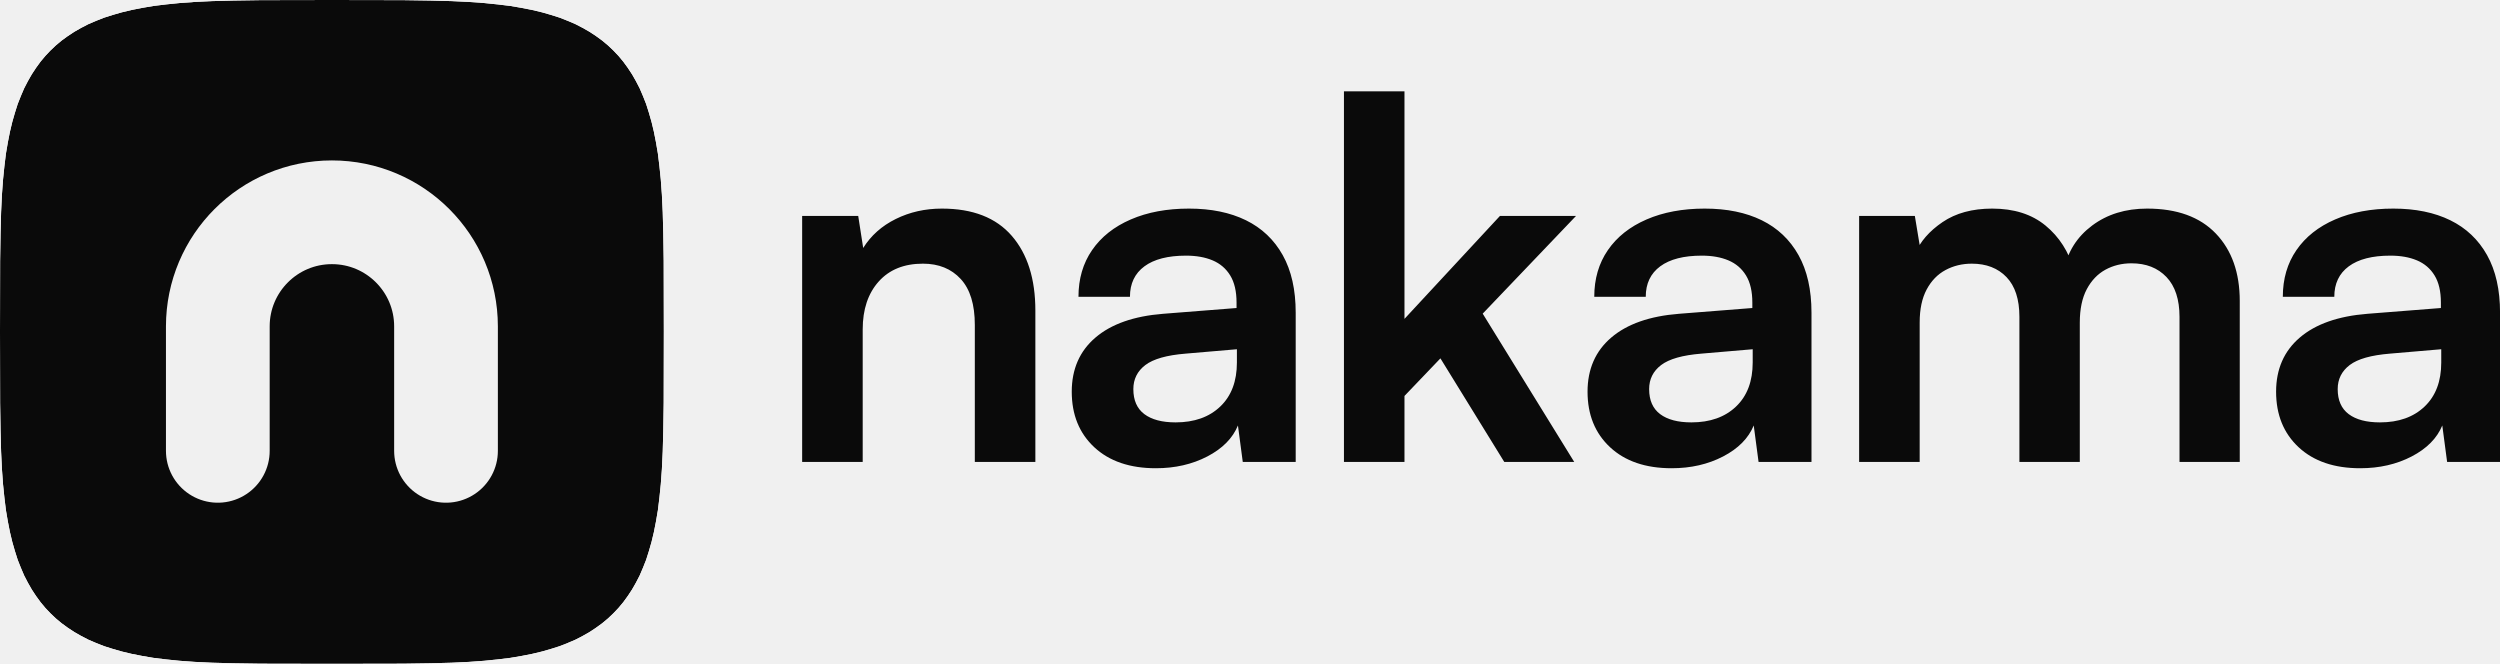
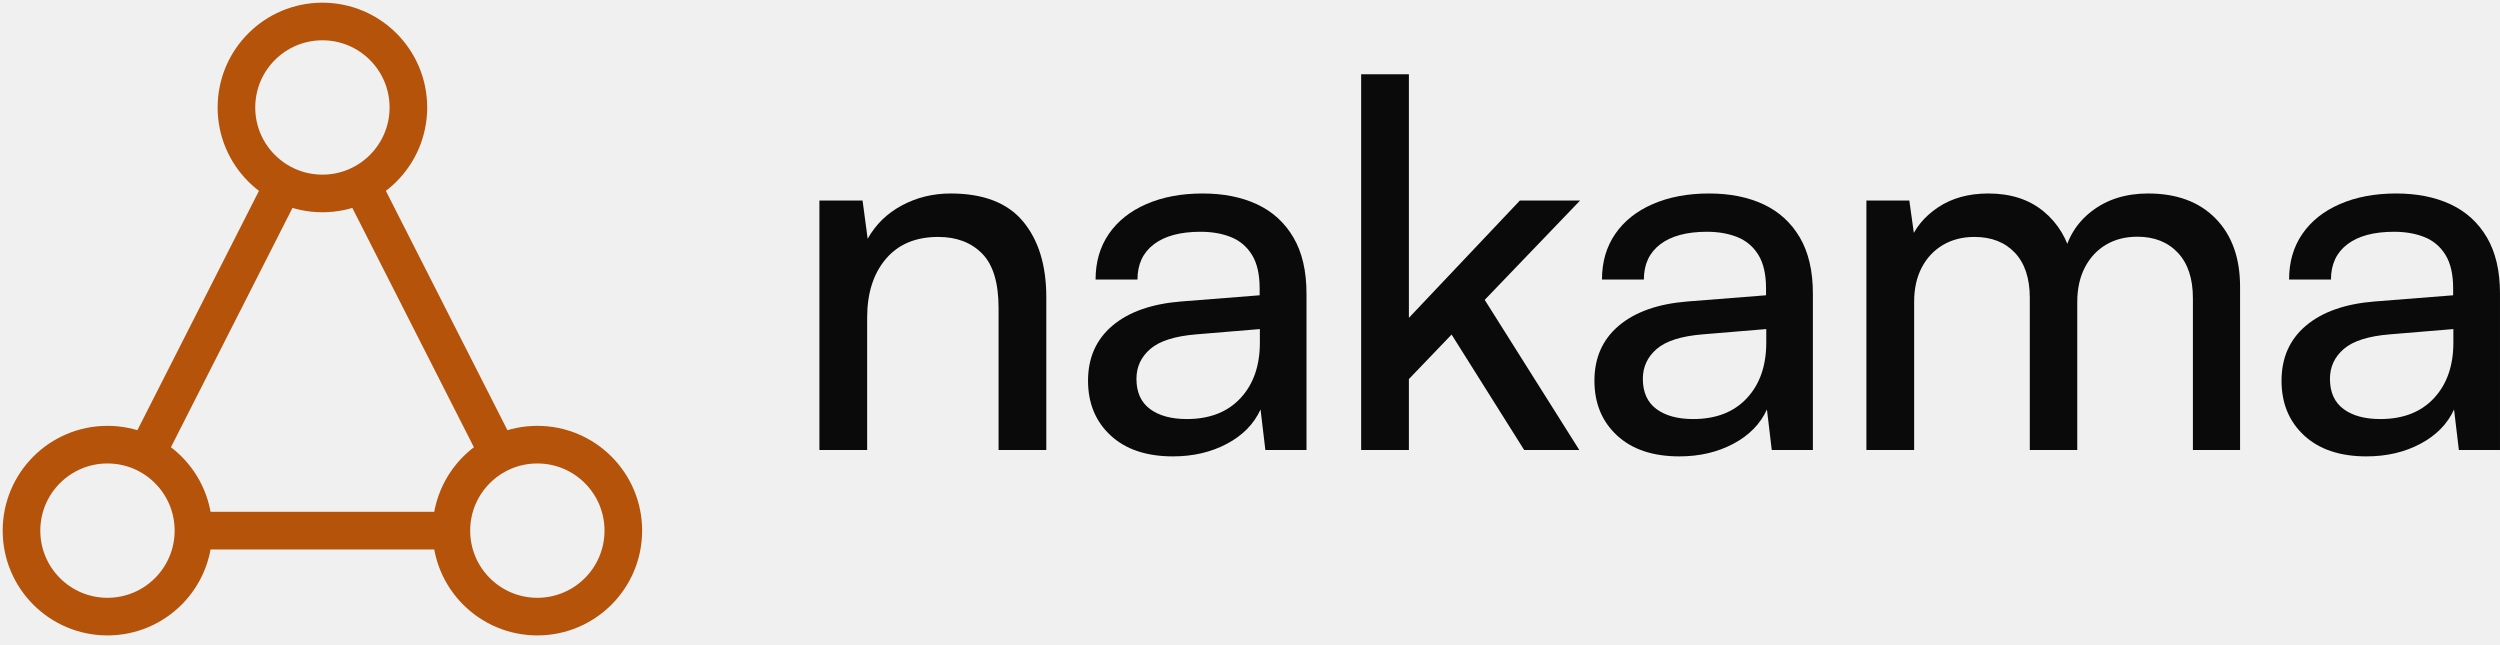
- <svg xmlns="http://www.w3.org/2000/svg" fill="none" viewBox="0 0 180.77 48">
-   <mask id="m">
-     <path d="M48.00 24.00L47.99 29.14L47.96 31.14L47.92 32.66L47.86 33.92L47.78 35.02L47.68 36.00L47.57 36.90L47.43 37.72L47.28 38.48L47.11 39.19L46.92 39.85L46.72 40.48L46.49 41.06L46.25 41.62L45.98 42.14L45.70 42.63L45.39 43.10L45.07 43.54L44.72 43.96L44.35 44.35L43.96 44.72L43.54 45.07L43.10 45.39L42.63 45.70L42.14 45.98L41.62 46.25L41.06 46.49L40.48 46.72L39.85 46.92L39.19 47.11L38.48 47.28L37.72 47.43L36.90 47.57L36.00 47.68L35.02 47.78L33.92 47.86L32.66 47.92L31.14 47.96L29.14 47.99L24.00 48.00L18.86 47.99L16.86 47.96L15.34 47.92L14.08 47.86L12.98 47.78L12.00 47.68L11.10 47.57L10.28 47.43L9.52 47.28L8.81 47.11L8.15 46.92L7.52 46.72L6.94 46.49L6.38 46.25L5.86 45.98L5.37 45.70L4.90 45.39L4.46 45.07L4.04 44.72L3.65 44.35L3.28 43.96L2.93 43.54L2.61 43.10L2.30 42.63L2.02 42.14L1.75 41.62L1.51 41.06L1.28 40.48L1.08 39.85L0.89 39.19L0.72 38.48L0.57 37.72L0.43 36.90L0.32 36.00L0.22 35.02L0.14 33.92L0.08 32.66L0.04 31.14L0.01 29.14L0.00 24.00L0.01 18.86L0.04 16.86L0.08 15.34L0.14 14.08L0.22 12.98L0.32 12.00L0.43 11.10L0.57 10.28L0.72 9.52L0.89 8.81L1.08 8.15L1.28 7.52L1.51 6.94L1.75 6.38L2.02 5.86L2.30 5.37L2.61 4.90L2.93 4.46L3.28 4.04L3.65 3.65L4.04 3.28L4.46 2.93L4.90 2.61L5.37 2.30L5.86 2.02L6.38 1.75L6.94 1.51L7.52 1.28L8.15 1.08L8.81 0.89L9.52 0.72L10.28 0.57L11.10 0.43L12.00 0.32L12.98 0.22L14.08 0.14L15.34 0.08L16.86 0.04L18.86 0.01L24.00 0.00L29.14 0.01L31.14 0.04L32.66 0.08L33.92 0.14L35.02 0.22L36.00 0.32L36.90 0.43L37.72 0.57L38.48 0.72L39.19 0.89L39.85 1.08L40.48 1.28L41.06 1.51L41.62 1.75L42.14 2.02L42.63 2.30L43.10 2.61L43.54 2.93L43.96 3.28L44.35 3.65L44.72 4.04L45.07 4.46L45.39 4.90L45.70 5.37L45.98 5.86L46.25 6.38L46.49 6.94L46.72 7.52L46.92 8.15L47.11 8.81L47.28 9.52L47.43 10.28L47.57 11.10L47.68 12.00L47.78 12.98L47.86 14.08L47.92 15.34L47.96 16.86L47.99 18.86Z" fill="#fff" />
-     <path d="M15.75 32.6V23.6a8.25 8.25 0 0 1 16.5 0v9" stroke="#000" stroke-linecap="round" stroke-width="7.5" />
-   </mask>
-   <path d="M48.00 24.00L47.99 29.14L47.96 31.14L47.92 32.66L47.86 33.92L47.78 35.02L47.68 36.00L47.57 36.90L47.43 37.72L47.28 38.48L47.11 39.19L46.92 39.85L46.72 40.48L46.49 41.06L46.25 41.62L45.98 42.14L45.70 42.63L45.39 43.10L45.07 43.54L44.72 43.96L44.35 44.35L43.96 44.72L43.54 45.07L43.10 45.39L42.63 45.70L42.14 45.98L41.62 46.25L41.06 46.49L40.48 46.72L39.85 46.92L39.19 47.11L38.48 47.28L37.72 47.43L36.90 47.57L36.00 47.68L35.02 47.78L33.92 47.86L32.66 47.92L31.14 47.96L29.14 47.99L24.00 48.00L18.86 47.99L16.86 47.96L15.34 47.92L14.08 47.86L12.98 47.78L12.00 47.68L11.10 47.57L10.28 47.43L9.52 47.28L8.81 47.11L8.15 46.92L7.52 46.72L6.94 46.49L6.38 46.25L5.86 45.98L5.37 45.70L4.90 45.39L4.46 45.07L4.04 44.72L3.65 44.35L3.28 43.96L2.93 43.54L2.61 43.10L2.30 42.63L2.02 42.14L1.75 41.62L1.51 41.06L1.28 40.48L1.08 39.85L0.89 39.19L0.72 38.48L0.57 37.72L0.43 36.90L0.32 36.00L0.22 35.02L0.14 33.92L0.08 32.66L0.04 31.14L0.01 29.14L0.00 24.00L0.01 18.86L0.04 16.86L0.08 15.34L0.14 14.08L0.22 12.98L0.32 12.00L0.43 11.10L0.57 10.28L0.72 9.52L0.89 8.81L1.08 8.15L1.28 7.52L1.51 6.94L1.75 6.38L2.02 5.86L2.30 5.37L2.61 4.90L2.93 4.46L3.28 4.04L3.65 3.65L4.04 3.28L4.46 2.93L4.90 2.61L5.37 2.30L5.86 2.02L6.38 1.75L6.94 1.51L7.52 1.28L8.15 1.08L8.81 0.89L9.52 0.72L10.28 0.57L11.10 0.43L12.00 0.32L12.98 0.22L14.08 0.14L15.34 0.08L16.86 0.04L18.86 0.01L24.00 0.00L29.14 0.01L31.14 0.04L32.66 0.08L33.92 0.14L35.02 0.22L36.00 0.32L36.90 0.43L37.72 0.57L38.48 0.72L39.19 0.89L39.85 1.08L40.48 1.28L41.06 1.51L41.62 1.75L42.14 2.02L42.63 2.30L43.10 2.61L43.54 2.93L43.96 3.28L44.35 3.65L44.72 4.04L45.07 4.46L45.39 4.90L45.70 5.37L45.98 5.86L46.25 6.38L46.49 6.94L46.72 7.52L46.92 8.15L47.11 8.81L47.28 9.52L47.43 10.28L47.57 11.10L47.68 12.00L47.78 12.98L47.86 14.08L47.92 15.34L47.96 16.86L47.99 18.86Z" fill="#0A0A0A" mask="url(#m)" />
-   <path d="M6.66 0.0H2.282V-17.784H6.336L6.696 -15.469Q7.535 -16.816 9.052 -17.566Q10.57 -18.317 12.388 -18.317Q15.732 -18.317 17.438 -16.349Q19.145 -14.382 19.145 -10.94V0.0H14.767V-9.911Q14.767 -12.121 13.747 -13.228Q12.726 -14.335 11.016 -14.335Q8.971 -14.335 7.816 -13.043Q6.66 -11.75 6.66 -9.583ZM27.86 0.457Q25.038 0.457 23.407 -1.06Q21.776 -2.578 21.776 -5.076Q21.776 -7.528 23.492 -8.993Q25.207 -10.458 28.382 -10.71L33.692 -11.128V-11.524Q33.692 -12.737 33.235 -13.482Q32.778 -14.227 31.966 -14.571Q31.154 -14.915 30.038 -14.915Q28.08 -14.915 27.032 -14.143Q25.985 -13.37 25.985 -11.941H22.262Q22.262 -13.885 23.247 -15.316Q24.232 -16.747 26.044 -17.532Q27.857 -18.317 30.251 -18.317Q32.652 -18.317 34.373 -17.473Q36.094 -16.628 37.031 -14.953Q37.969 -13.277 37.969 -10.793V0.0H34.142L33.793 -2.635Q33.221 -1.249 31.581 -0.396Q29.941 0.457 27.86 0.457ZM29.286 -2.858Q31.313 -2.858 32.515 -4.005Q33.718 -5.152 33.718 -7.186V-8.147L30.013 -7.83Q27.965 -7.664 27.097 -7.004Q26.23 -6.343 26.23 -5.263Q26.23 -4.054 27.025 -3.456Q27.821 -2.858 29.286 -2.858ZM45.835 0.0H41.458V-26.798H45.835V-10.343L52.736 -17.784H58.237L51.491 -10.721L58.108 0.0H53.05L48.434 -7.488L45.835 -4.77ZM65.156 0.457Q62.334 0.457 60.703 -1.06Q59.072 -2.578 59.072 -5.076Q59.072 -7.528 60.788 -8.993Q62.503 -10.458 65.678 -10.71L70.988 -11.128V-11.524Q70.988 -12.737 70.531 -13.482Q70.074 -14.227 69.262 -14.571Q68.45 -14.915 67.334 -14.915Q65.376 -14.915 64.328 -14.143Q63.281 -13.37 63.281 -11.941H59.558Q59.558 -13.885 60.543 -15.316Q61.528 -16.747 63.34 -17.532Q65.153 -18.317 67.547 -18.317Q69.948 -18.317 71.669 -17.473Q73.39 -16.628 74.327 -14.953Q75.265 -13.277 75.265 -10.793V0.0H71.438L71.089 -2.635Q70.517 -1.249 68.877 -0.396Q67.237 0.457 65.156 0.457ZM66.582 -2.858Q68.609 -2.858 69.811 -4.005Q71.014 -5.152 71.014 -7.186V-8.147L67.309 -7.83Q65.261 -7.664 64.393 -7.004Q63.526 -6.343 63.526 -5.263Q63.526 -4.054 64.321 -3.456Q65.117 -2.858 66.582 -2.858ZM83.088 0.0H78.71V-17.784H82.739L83.264 -14.612L82.764 -15.066Q83.304 -16.362 84.74 -17.339Q86.177 -18.317 88.333 -18.317Q90.698 -18.317 92.187 -17.091Q93.676 -15.865 94.252 -13.86H93.517Q93.917 -15.865 95.557 -17.091Q97.196 -18.317 99.533 -18.317Q102.776 -18.317 104.504 -16.511Q106.232 -14.706 106.232 -11.632V0.0H101.876V-10.483Q101.876 -12.38 100.931 -13.37Q99.986 -14.36 98.406 -14.36Q97.366 -14.36 96.521 -13.9Q95.677 -13.439 95.171 -12.49Q94.666 -11.542 94.666 -10.069V0.0H90.299V-10.494Q90.299 -12.391 89.366 -13.363Q88.434 -14.335 86.854 -14.335Q85.813 -14.335 84.956 -13.874Q84.1 -13.414 83.594 -12.47Q83.088 -11.527 83.088 -10.08ZM114.944 0.457Q112.122 0.457 110.491 -1.06Q108.86 -2.578 108.86 -5.076Q108.86 -7.528 110.576 -8.993Q112.291 -10.458 115.466 -10.71L120.776 -11.128V-11.524Q120.776 -12.737 120.319 -13.482Q119.862 -14.227 119.05 -14.571Q118.238 -14.915 117.122 -14.915Q115.164 -14.915 114.116 -14.143Q113.069 -13.37 113.069 -11.941H109.346Q109.346 -13.885 110.331 -15.316Q111.316 -16.747 113.128 -17.532Q114.941 -18.317 117.335 -18.317Q119.736 -18.317 121.457 -17.473Q123.178 -16.628 124.115 -14.953Q125.053 -13.277 125.053 -10.793V0.0H121.226L120.877 -2.635Q120.305 -1.249 118.665 -0.396Q117.025 0.457 114.944 0.457ZM116.37 -2.858Q118.397 -2.858 119.599 -4.005Q120.802 -5.152 120.802 -7.186V-8.147L117.097 -7.83Q115.049 -7.664 114.181 -7.004Q113.314 -6.343 113.314 -5.263Q113.314 -4.054 114.109 -3.456Q114.905 -2.858 116.37 -2.858Z" fill="#0A0A0A" transform="translate(55.72 33.4)" />
+ <svg xmlns="http://www.w3.org/2000/svg" fill="none" viewBox="0 0 186.1 48">
+   <g stroke="#B45309" stroke-width="2.8">
+     <path d="M21.1 13.71L10.9 33.79M14.4 39.5L33.6 39.5M37.1 33.79L26.9 13.71" />
+     <circle cx="24" cy="8" r="6.4" />
+     <circle cx="8" cy="39.5" r="6.4" />
+     <circle cx="40" cy="39.5" r="6.4" />
+   </g>
+   <g transform="translate(58.41 33.5)">
+     <path d="M6.141 0.0H2.587V-18.574H5.799L6.179 -15.726Q7.074 -17.325 8.73 -18.211Q10.386 -19.097 12.355 -19.097Q16.013 -19.097 17.745 -17.016Q19.477 -14.934 19.477 -11.38V0.0H15.924V-10.57Q15.924 -13.378 14.703 -14.62Q13.482 -15.863 11.43 -15.863Q8.916 -15.863 7.529 -14.222Q6.141 -12.581 6.141 -9.859Z" fill="#0A0A0A" />
+     <path d="M28.906 0.473Q25.946 0.473 24.265 -1.085Q22.583 -2.642 22.583 -5.16Q22.583 -7.719 24.398 -9.255Q26.214 -10.792 29.506 -11.058L35.358 -11.519V-12.035Q35.358 -13.602 34.787 -14.527Q34.215 -15.452 33.225 -15.85Q32.235 -16.247 30.958 -16.247Q28.713 -16.247 27.488 -15.319Q26.264 -14.39 26.264 -12.694H23.145Q23.145 -14.647 24.13 -16.083Q25.115 -17.52 26.925 -18.308Q28.734 -19.097 31.113 -19.097Q33.44 -19.097 35.167 -18.29Q36.895 -17.483 37.87 -15.828Q38.845 -14.172 38.845 -11.649V0.0H35.784L35.425 -3.019Q34.692 -1.408 32.927 -0.467Q31.162 0.473 28.906 0.473ZM29.936 -2.306Q32.481 -2.306 33.928 -3.857Q35.375 -5.408 35.375 -8V-9.004L30.645 -8.611Q28.255 -8.416 27.221 -7.526Q26.187 -6.636 26.187 -5.299Q26.187 -3.805 27.194 -3.055Q28.202 -2.306 29.936 -2.306Z" fill="#0A0A0A" />
+     <path d="M46.468 0.0H42.914V-27.971H46.468V-9.84L54.731 -18.574H59.213L52.112 -11.178L59.155 0.0H55.051L49.646 -8.596L46.468 -5.282Z" fill="#0A0A0A" />
+     <path d="M66.602 0.473Q63.642 0.473 61.961 -1.085Q60.279 -2.642 60.279 -5.16Q60.279 -7.719 62.094 -9.255Q63.91 -10.792 67.202 -11.058L73.054 -11.519V-12.035Q73.054 -13.602 72.483 -14.527Q71.911 -15.452 70.921 -15.85Q69.931 -16.247 68.654 -16.247Q66.409 -16.247 65.184 -15.319Q63.96 -14.39 63.96 -12.694H60.841Q60.841 -14.647 61.826 -16.083Q62.811 -17.52 64.621 -18.308Q66.43 -19.097 68.809 -19.097Q71.136 -19.097 72.863 -18.29Q74.591 -17.483 75.566 -15.828Q76.541 -14.172 76.541 -11.649V0.0H73.48L73.121 -3.019Q72.388 -1.408 70.623 -0.467Q68.858 0.473 66.602 0.473ZM67.632 -2.306Q70.177 -2.306 71.624 -3.857Q73.071 -5.408 73.071 -8V-9.004L68.341 -8.611Q65.951 -8.416 64.917 -7.526Q63.883 -6.636 63.883 -5.299Q63.883 -3.805 64.89 -3.055Q65.898 -2.306 67.632 -2.306Z" fill="#0A0A0A" />
+     <path d="M84.079 0.0H80.525V-18.574H83.72L84.196 -15.157L83.737 -15.458Q84.307 -17.024 85.853 -18.061Q87.398 -19.097 89.606 -19.097Q92.092 -19.097 93.708 -17.769Q95.324 -16.44 95.833 -14.235H95.176Q95.568 -16.44 97.285 -17.769Q99.001 -19.097 101.496 -19.097Q104.693 -19.097 106.517 -17.236Q108.341 -15.375 108.341 -12.149V0.0H104.83V-11.303Q104.83 -13.493 103.709 -14.686Q102.588 -15.879 100.692 -15.879Q99.367 -15.879 98.362 -15.284Q97.358 -14.689 96.789 -13.594Q96.221 -12.499 96.221 -11.014V0.0H92.688V-11.324Q92.688 -13.514 91.575 -14.689Q90.463 -15.863 88.567 -15.863Q87.242 -15.863 86.229 -15.268Q85.216 -14.673 84.647 -13.588Q84.079 -12.504 84.079 -11.035Z" fill="#0A0A0A" />
+     <path d="M117.75 0.473Q114.79 0.473 113.109 -1.085Q111.427 -2.642 111.427 -5.16Q111.427 -7.719 113.242 -9.255Q115.058 -10.792 118.35 -11.058L124.202 -11.519V-12.035Q124.202 -13.602 123.631 -14.527Q123.059 -15.452 122.069 -15.85Q121.079 -16.247 119.802 -16.247Q117.557 -16.247 116.332 -15.319Q115.108 -14.39 115.108 -12.694H111.989Q111.989 -14.647 112.974 -16.083Q113.959 -17.52 115.769 -18.308Q117.578 -19.097 119.957 -19.097Q122.284 -19.097 124.011 -18.29Q125.739 -17.483 126.714 -15.828Q127.689 -14.172 127.689 -11.649V0.0H124.628L124.269 -3.019Q123.536 -1.408 121.771 -0.467Q120.006 0.473 117.75 0.473ZM118.78 -2.306Q121.325 -2.306 122.772 -3.857Q124.219 -5.408 124.219 -8V-9.004L119.489 -8.611Q117.099 -8.416 116.065 -7.526Q115.031 -6.636 115.031 -5.299Q115.031 -3.805 116.038 -3.055Q117.046 -2.306 118.78 -2.306Z" fill="#0A0A0A" />
+   </g>
</svg>
